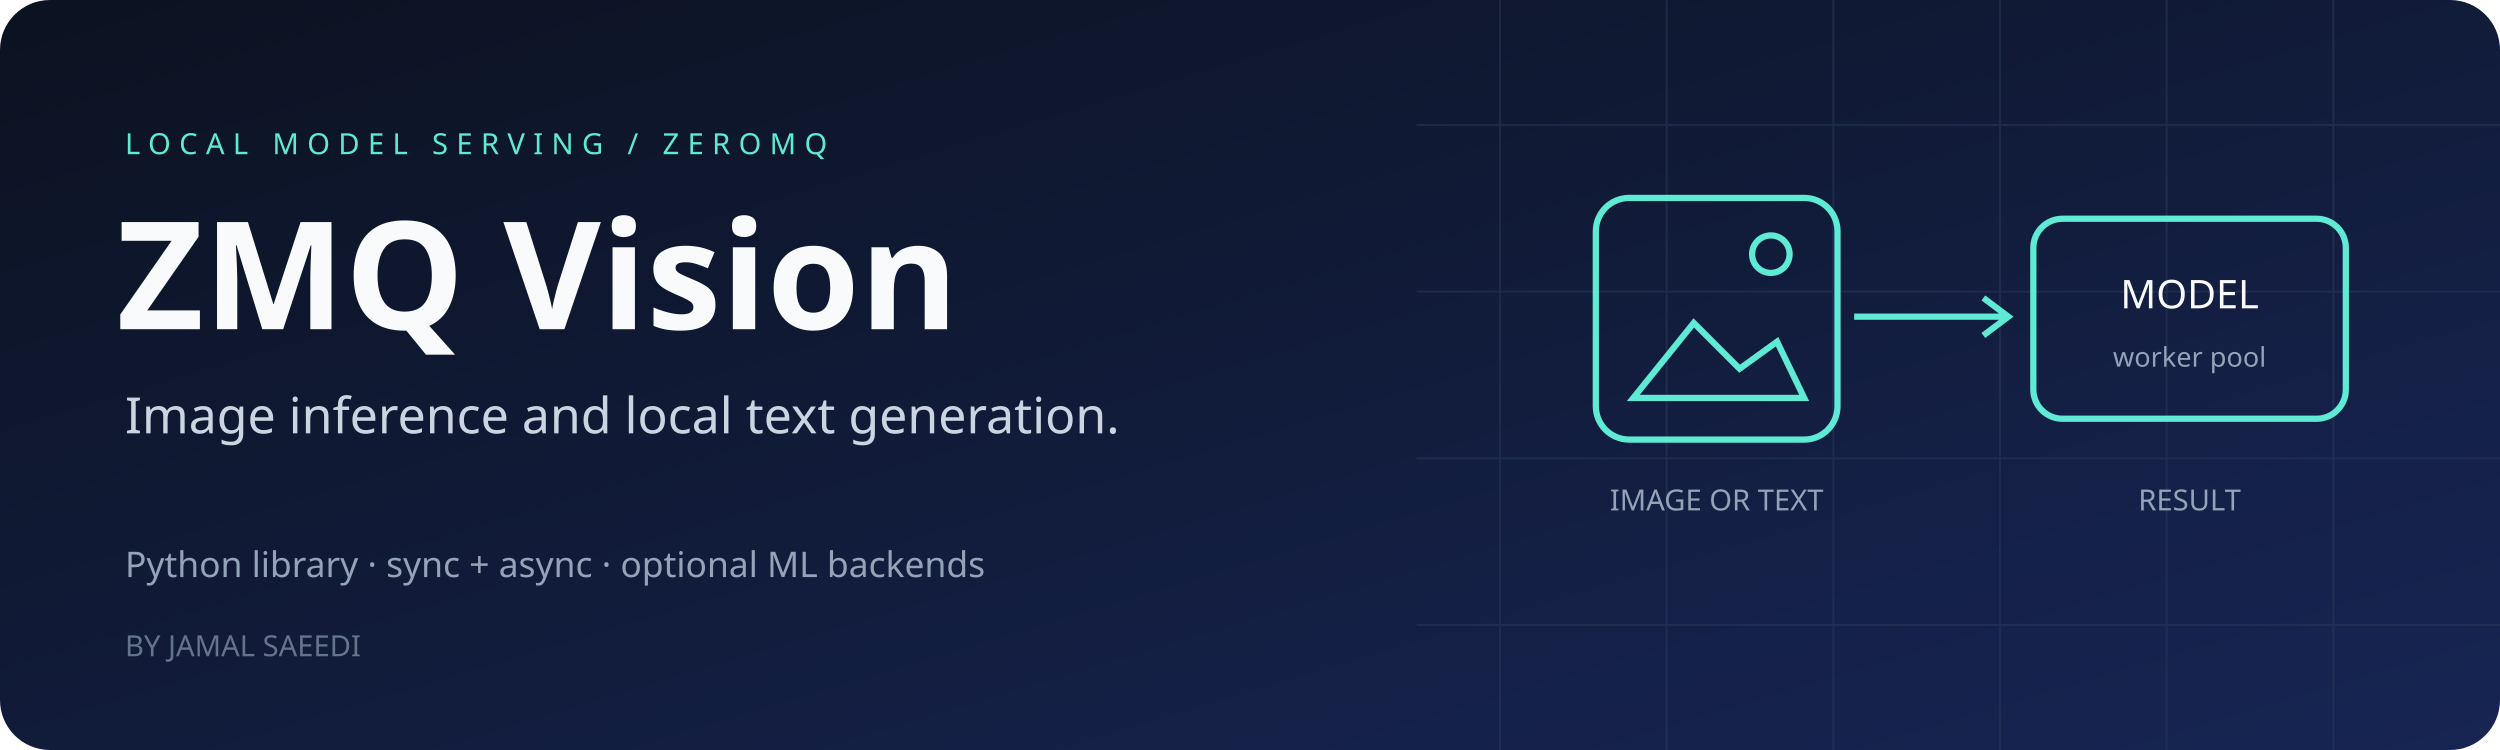
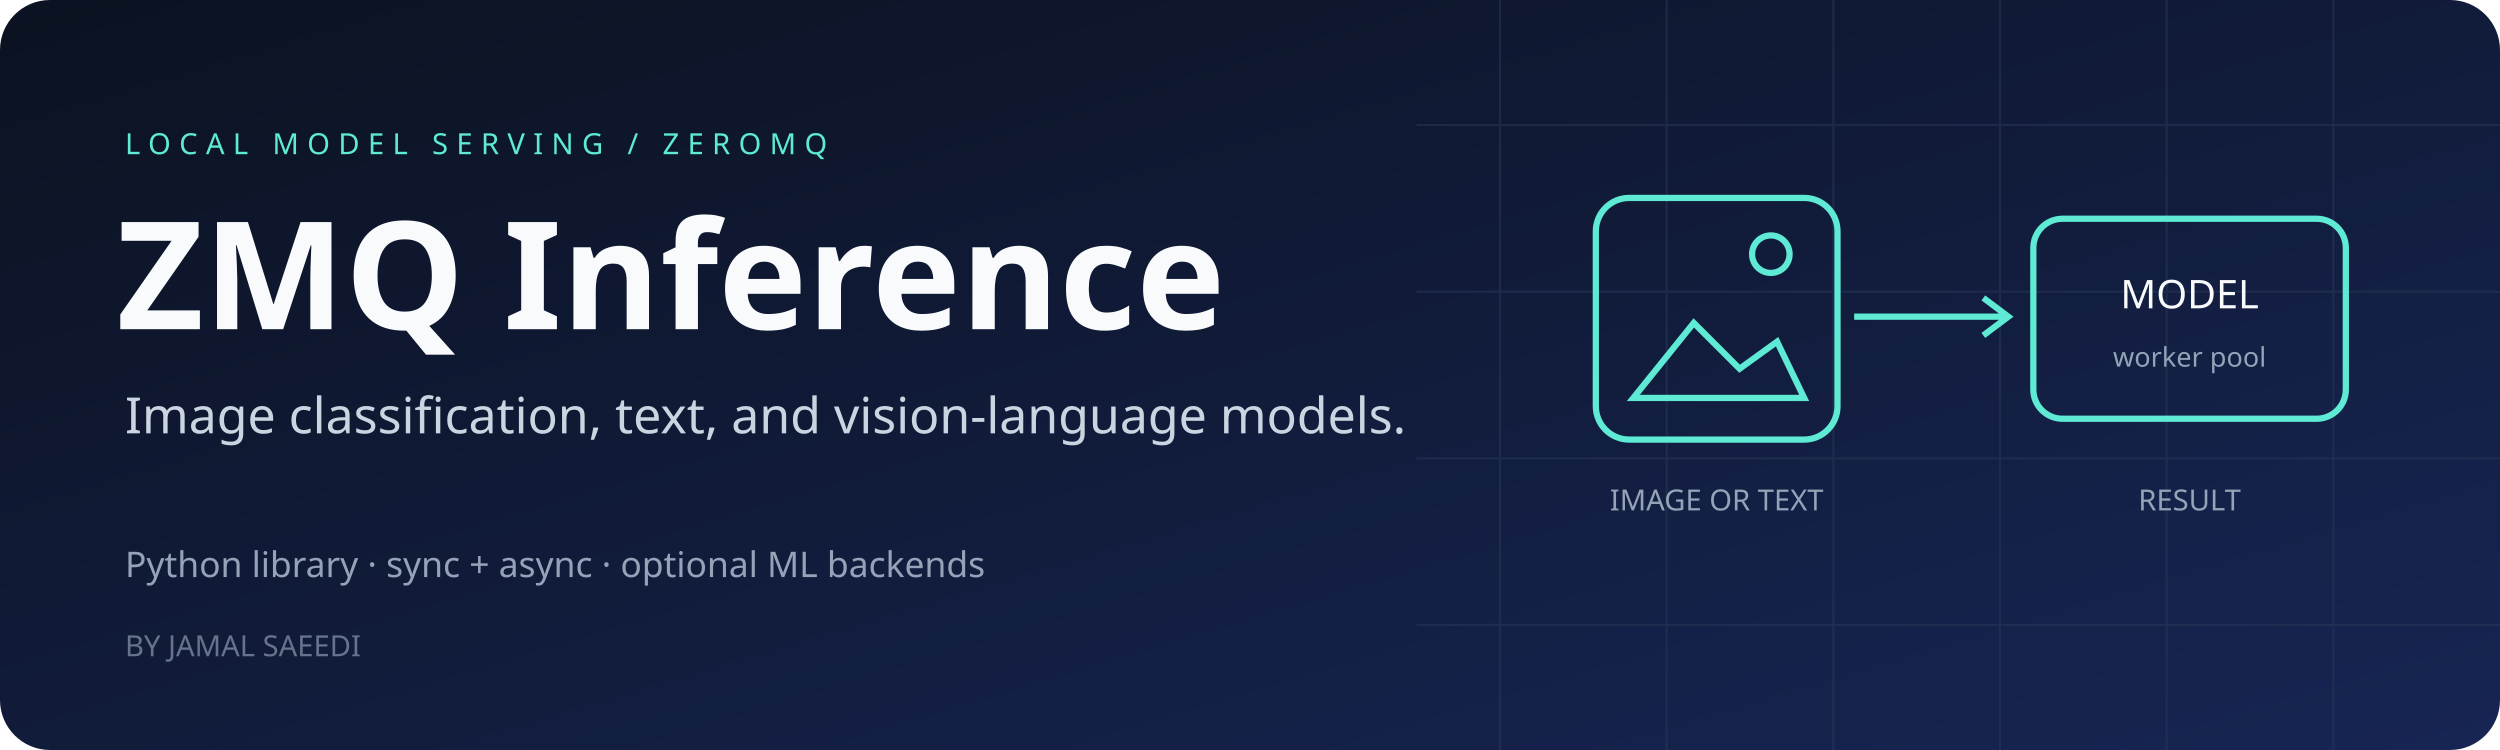
<svg xmlns="http://www.w3.org/2000/svg" width="1200" height="360" viewBox="0 0 1200 360" role="img" aria-labelledby="title desc">
  <defs>
    <linearGradient id="bg" x2="1" y2="1">
      <stop stop-color="#0b1220" />
      <stop offset="1" stop-color="#172554" />
    </linearGradient>
  </defs>
  <rect width="1200" height="360" rx="24" fill="url(#bg)" />
  <g stroke="#263657" stroke-width="1" opacity=".55">
    <path d="M720 0v360m80-360v360m80-360v360m80-360v360m80-360v360m80-360v360M680 60h520M680 140h520M680 220h520M680 300h520" />
  </g>
  <text x="60" y="74" fill="#5eead4" font-family="sans-serif" font-size="14" letter-spacing="4">LOCAL MODEL SERVING / ZEROMQ</text>
-   <text x="56" y="158" fill="#f8fafc" font-family="sans-serif" font-size="72" font-weight="700">ZMQ Vision</text>
-   <text x="60" y="208" fill="#cbd5e1" font-family="sans-serif" font-size="24">Image inference and local text generation.</text>
+   <text x="56" y="158" fill="#f8fafc" font-family="sans-serif" font-size="72" font-weight="700">ZMQ Inference</text>
+   <text x="60" y="208" fill="#cbd5e1" font-family="sans-serif" font-size="24">Image classification, text, and vision-language models.</text>
  <text x="60" y="277" fill="#94a3b8" font-family="sans-serif" font-size="17">Python library · sync + async · optional ML backends</text>
  <text x="60" y="315" fill="#64748b" font-family="sans-serif" font-size="14">BY JAMAL SAEEDI</text>
  <g fill="none" stroke="#5eead4" stroke-width="3">
    <rect x="766" y="95" width="116" height="116" rx="16" />
    <path d="M784 191l29-36 22 22 18-13 13 27z" />
    <circle cx="850" cy="122" r="9" />
    <path d="M890 152h74m-12-9 12 9-12 9" />
    <rect x="976" y="105" width="150" height="96" rx="14" />
  </g>
  <text x="1051" y="148" text-anchor="middle" fill="#f8fafc" font-family="sans-serif" font-size="19">MODEL</text>
  <text x="1051" y="176" text-anchor="middle" fill="#94a3b8" font-family="sans-serif" font-size="13">worker pool</text>
  <text x="824" y="245" text-anchor="middle" fill="#94a3b8" font-family="sans-serif" font-size="14">IMAGE OR TEXT</text>
  <text x="1051" y="245" text-anchor="middle" fill="#94a3b8" font-family="sans-serif" font-size="14">RESULT</text>
</svg>
